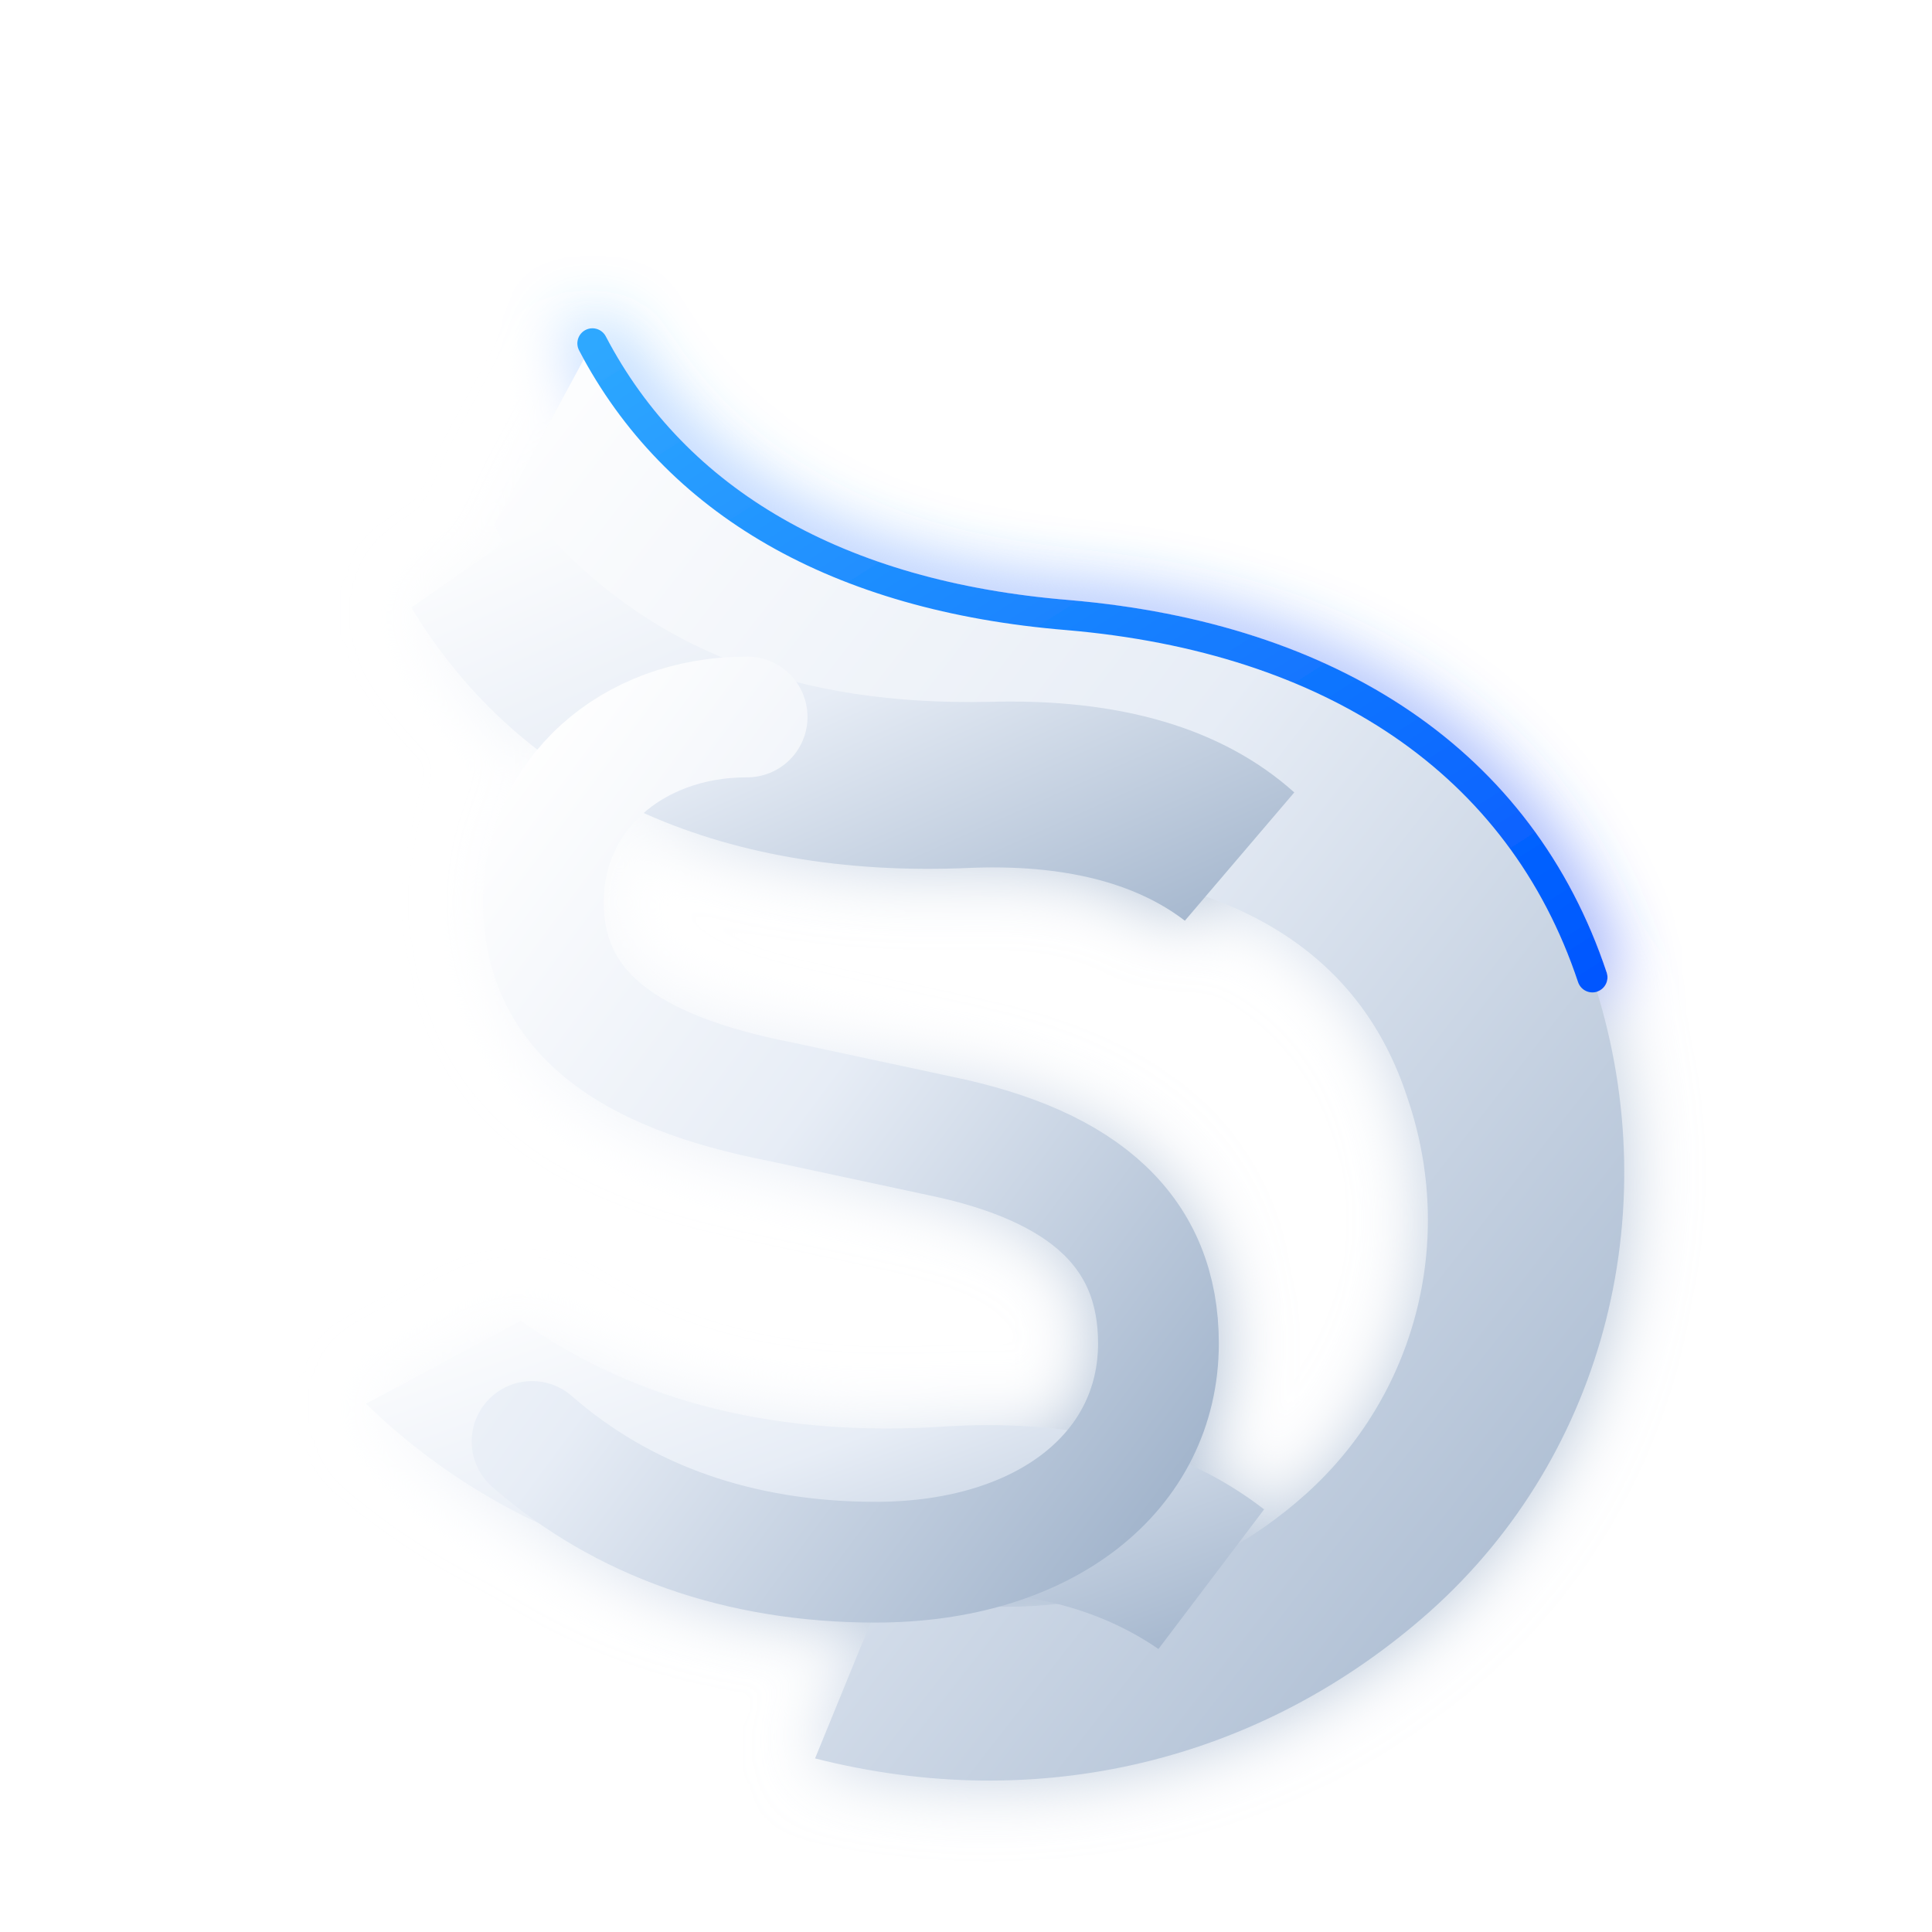
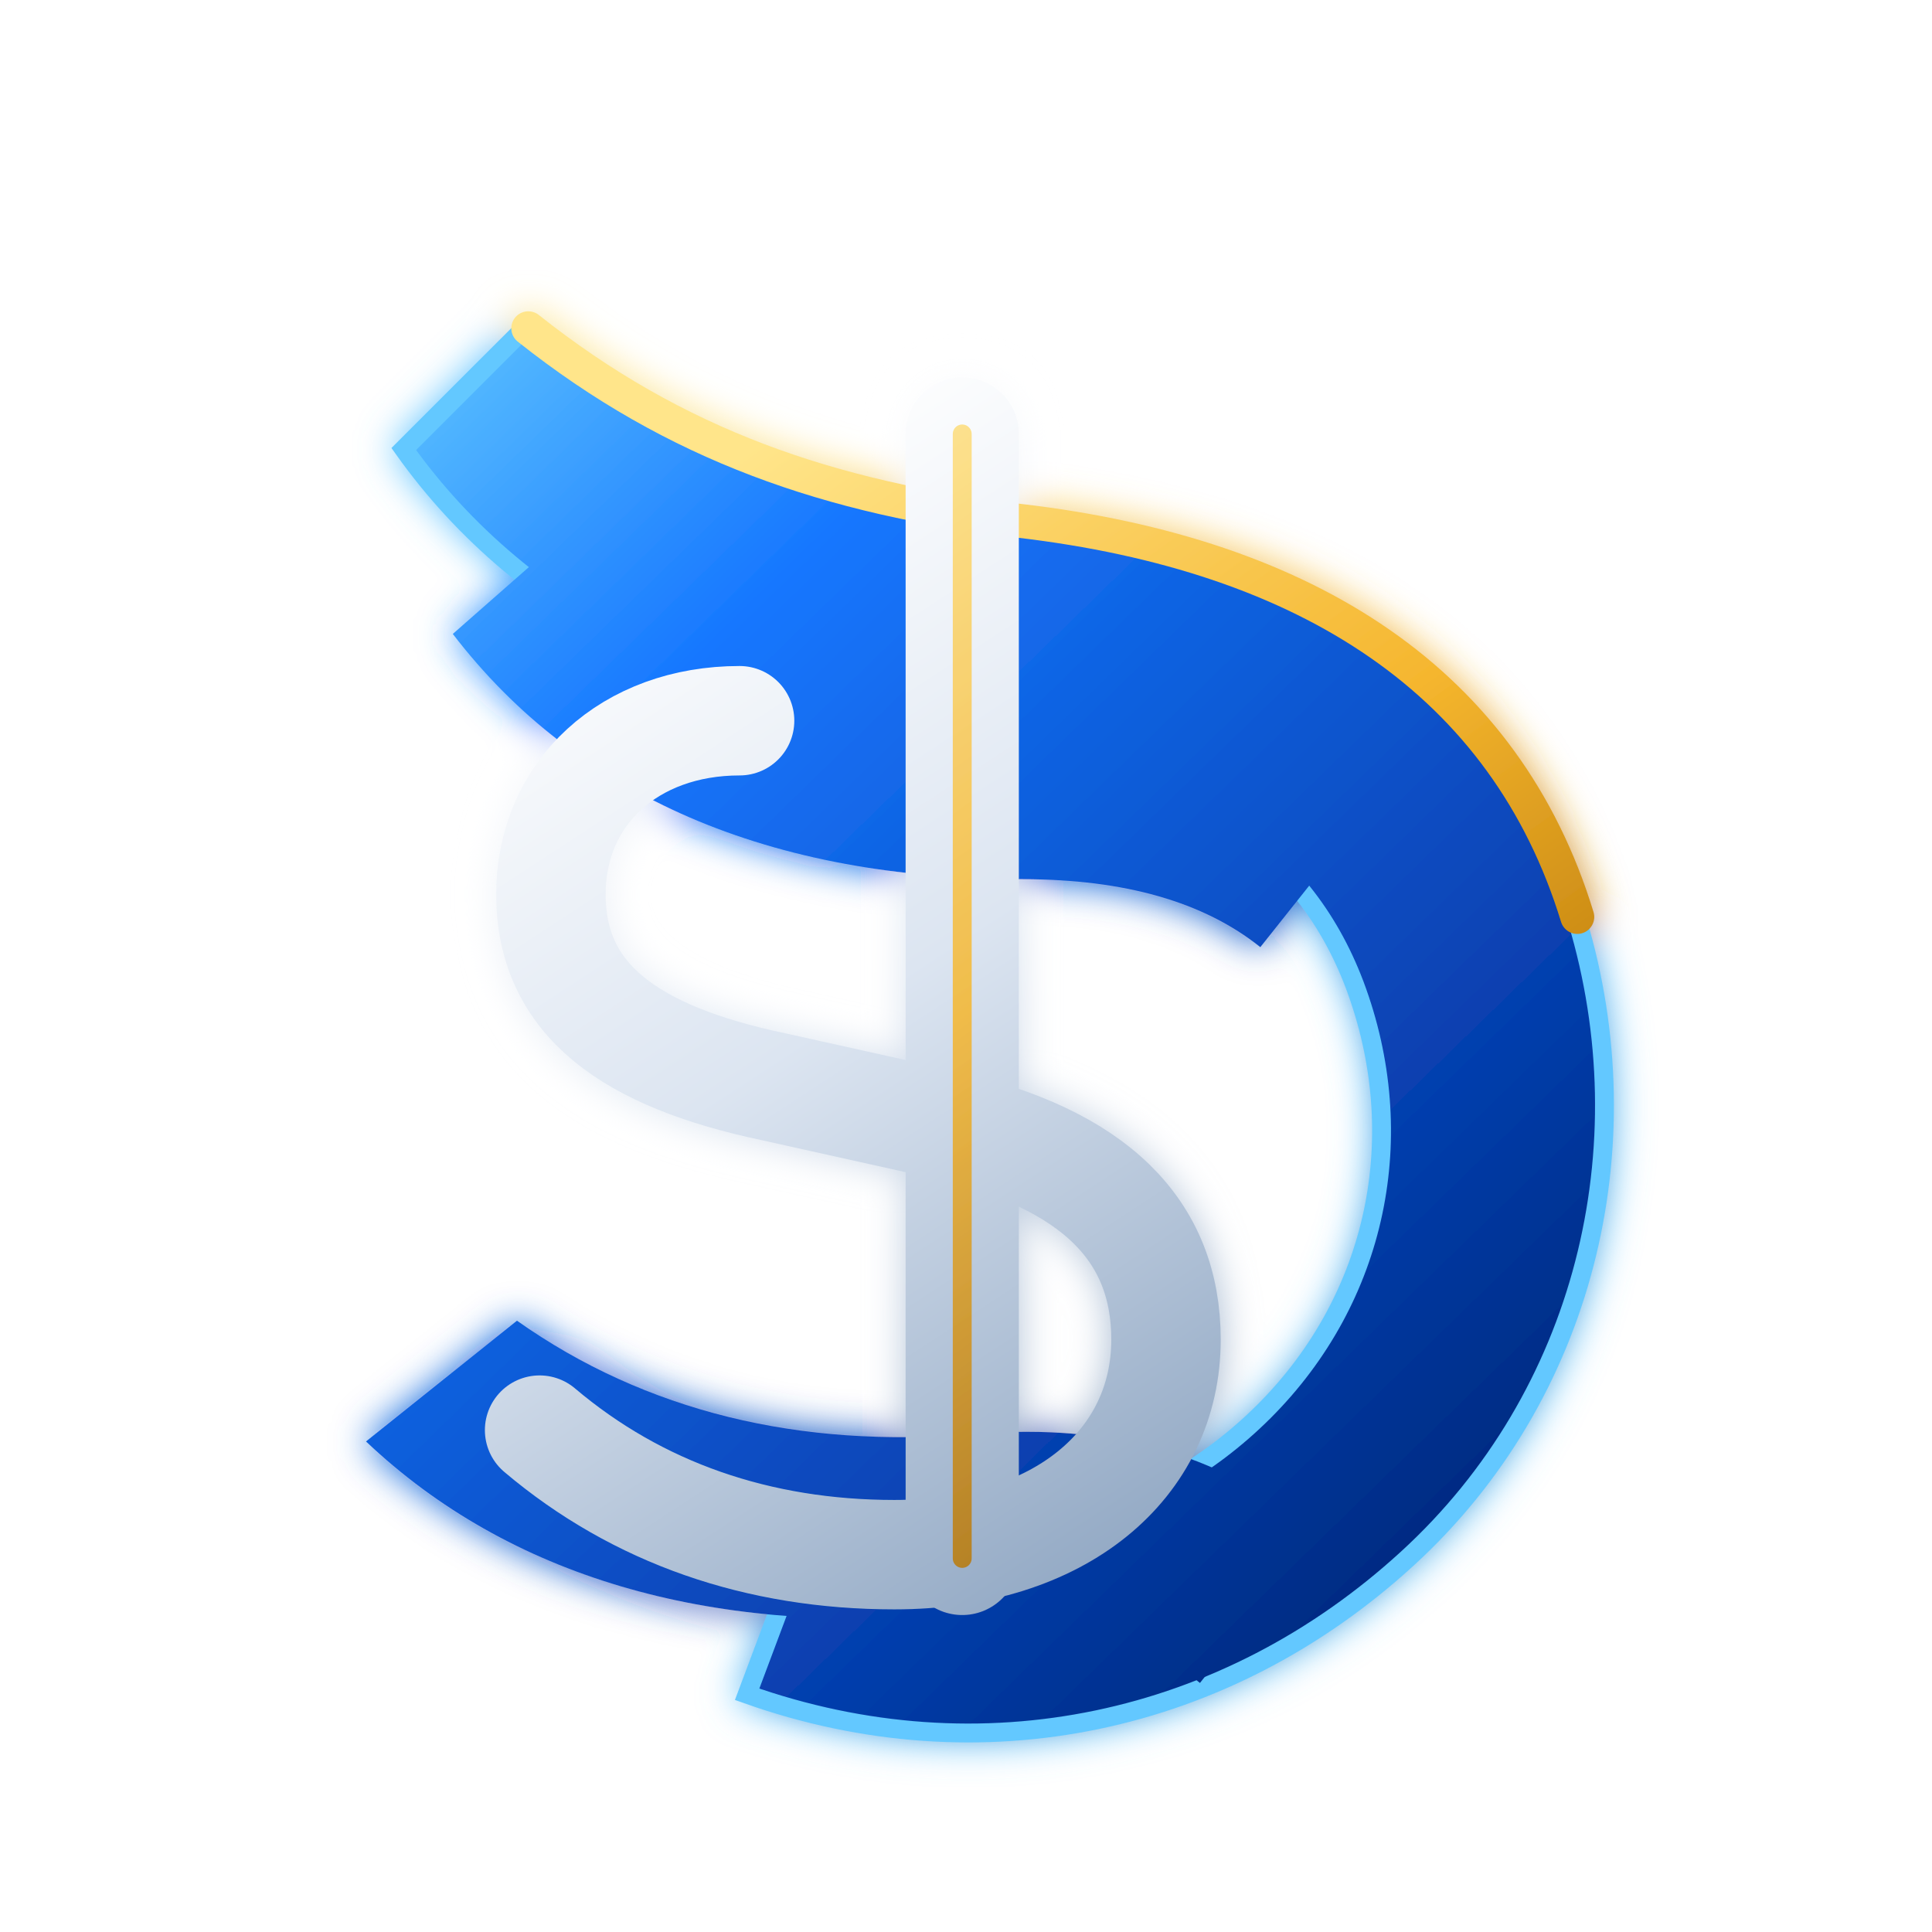
- <svg xmlns="http://www.w3.org/2000/svg" viewBox="0 0 512 512" role="img" aria-label="Dolary D dollar mark">
+ <svg xmlns="http://www.w3.org/2000/svg" viewBox="0 0 512 512" fill="none">
  <defs>
-     <linearGradient id="silver" x1="0" y1="0" x2="1" y2="1">
-       <stop offset="0" stop-color="#ffffff" />
-       <stop offset=".45" stop-color="#e7edf6" />
-       <stop offset="1" stop-color="#9fb2ca" />
+     <linearGradient id="d" x1="80" y1="80" x2="430" y2="440" gradientUnits="userSpaceOnUse">
+       <stop stop-color="#6FD6FF" />
+       <stop offset=".28" stop-color="#1677FF" />
+       <stop offset=".72" stop-color="#063EAD" />
+       <stop offset="1" stop-color="#021D63" />
    </linearGradient>
-     <linearGradient id="blue" x1="0" y1="0" x2="1" y2="1">
-       <stop offset="0" stop-color="#2ea8ff" />
-       <stop offset="1" stop-color="#0057ff" />
+     <linearGradient id="s" x1="180" y1="130" x2="350" y2="390" gradientUnits="userSpaceOnUse">
+       <stop stop-color="#FFF" />
+       <stop offset=".45" stop-color="#DCE5F1" />
+       <stop offset="1" stop-color="#8FA6C2" />
    </linearGradient>
-     <filter id="glow" x="-40%" y="-40%" width="180%" height="180%">
-       <feGaussianBlur stdDeviation="9" result="b" />
+     <linearGradient id="gold" x1="170" y1="140" x2="350" y2="390" gradientUnits="userSpaceOnUse">
+       <stop stop-color="#FFE58A" />
+       <stop offset=".5" stop-color="#F5B62E" />
+       <stop offset="1" stop-color="#A96800" />
+     </linearGradient>
+     <filter id="g">
+       <feGaussianBlur stdDeviation="5" result="b" />
      <feMerge>
        <feMergeNode in="b" />
        <feMergeNode in="SourceGraphic" />
      </feMerge>
    </filter>
  </defs>
-   <g filter="url(#glow)">
-     <path d="M157 91c22 42 65 67 126 72 70 6 120 39 139 96 20 60 4 126-43 168-45 40-104 54-163 39l18-44c43 10 83 0 112-26 29-26 40-67 27-105-12-37-43-57-91-61-74-6-125-37-151-91z" fill="url(#silver)" />
-     <path d="M157 91c22 42 65 67 126 72 70 6 120 39 139 96" fill="none" stroke="url(#blue)" stroke-width="8" stroke-linecap="round" />
-     <path d="M142 138c30 35 70 49 120 48 35-1 62 7 81 24l-29 34c-13-10-32-15-57-14-67 3-119-21-148-69z" fill="url(#silver)" />
-     <path d="M138 350c31 22 69 31 113 28 34-2 62 5 84 22l-28 37c-16-11-36-16-60-15-62 3-113-14-150-50z" fill="url(#silver)" />
-     <path d="M255 113v300" stroke="url(#silver)" stroke-width="34" stroke-linecap="round" />
-     <path d="M198 190c-31 0-54 21-54 49 0 29 22 45 63 53l42 9c39 8 58 26 58 55 0 34-30 58-75 58-36 0-67-11-91-32" fill="none" stroke="url(#silver)" stroke-width="32" stroke-linecap="round" />
+   <g filter="url(#g)">
+     <path d="M139 87C178 118 218 133 270 139c77 9 129 43 148 105 18 60 2 126-45 169-48 44-113 58-175 36l18-48c45 14 89 3 119-27 30-30 39-73 24-113-14-37-46-57-97-63-70-8-123-34-155-79z" fill="url(#d)" stroke="#63C8FF" stroke-width="5" />
+     <path d="M140 87c39 31 80 45 130 51 77 9 129 43 148 105" stroke="url(#gold)" stroke-width="9" stroke-linecap="round" />
+     <path d="M153 139c34 30 73 42 120 43 39 1 70 11 92 30l-31 39c-15-12-36-18-63-18-67 0-118-22-151-65z" fill="url(#d)" />
+     <path d="M137 350c34 24 75 34 121 30 38-3 68 6 91 27l-31 39c-17-14-40-20-68-18-62 5-115-10-153-46z" fill="url(#d)" />
+     <path d="M255 115v298" stroke="url(#s)" stroke-width="30" stroke-linecap="round" />
+     <path d="M196 191c-29 0-50 19-50 46 0 28 21 43 59 51l45 10c40 9 59 28 59 57 0 33-28 57-72 57-36 0-68-11-94-33" stroke="url(#s)" stroke-width="29" stroke-linecap="round" />
+     <path d="M255 115v298" stroke="url(#gold)" stroke-width="5" stroke-linecap="round" opacity=".85" />
  </g>
</svg>
